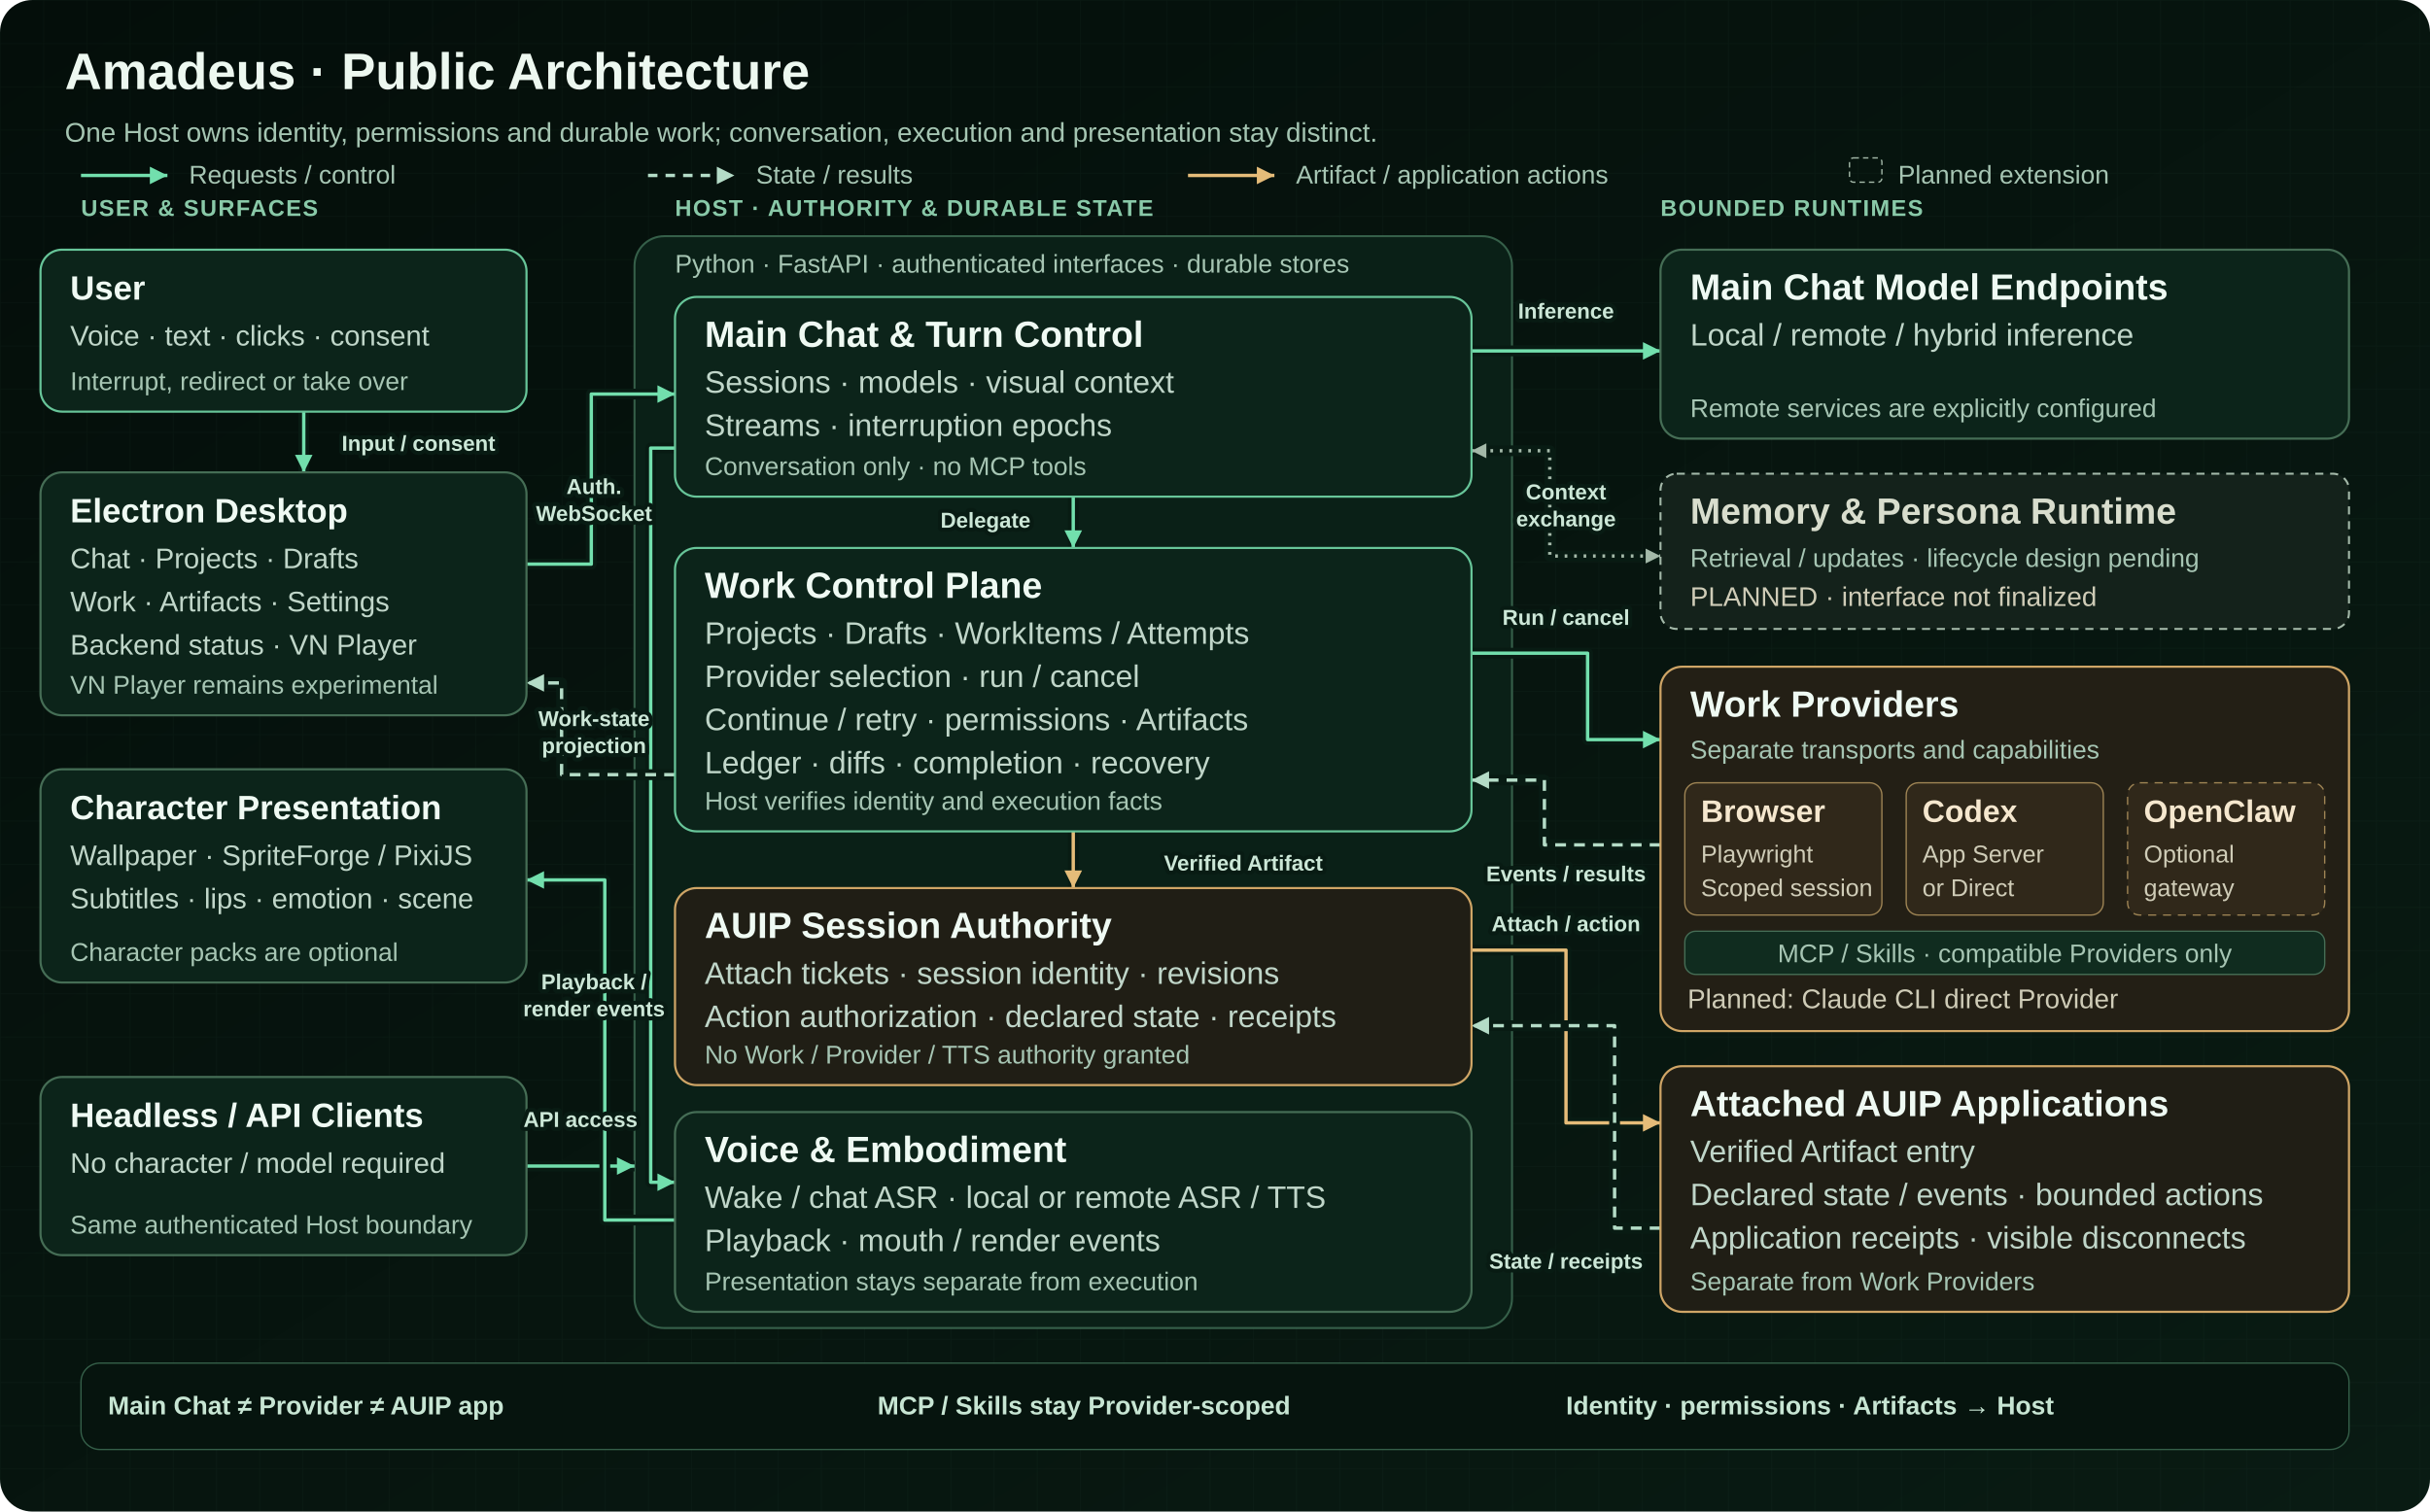
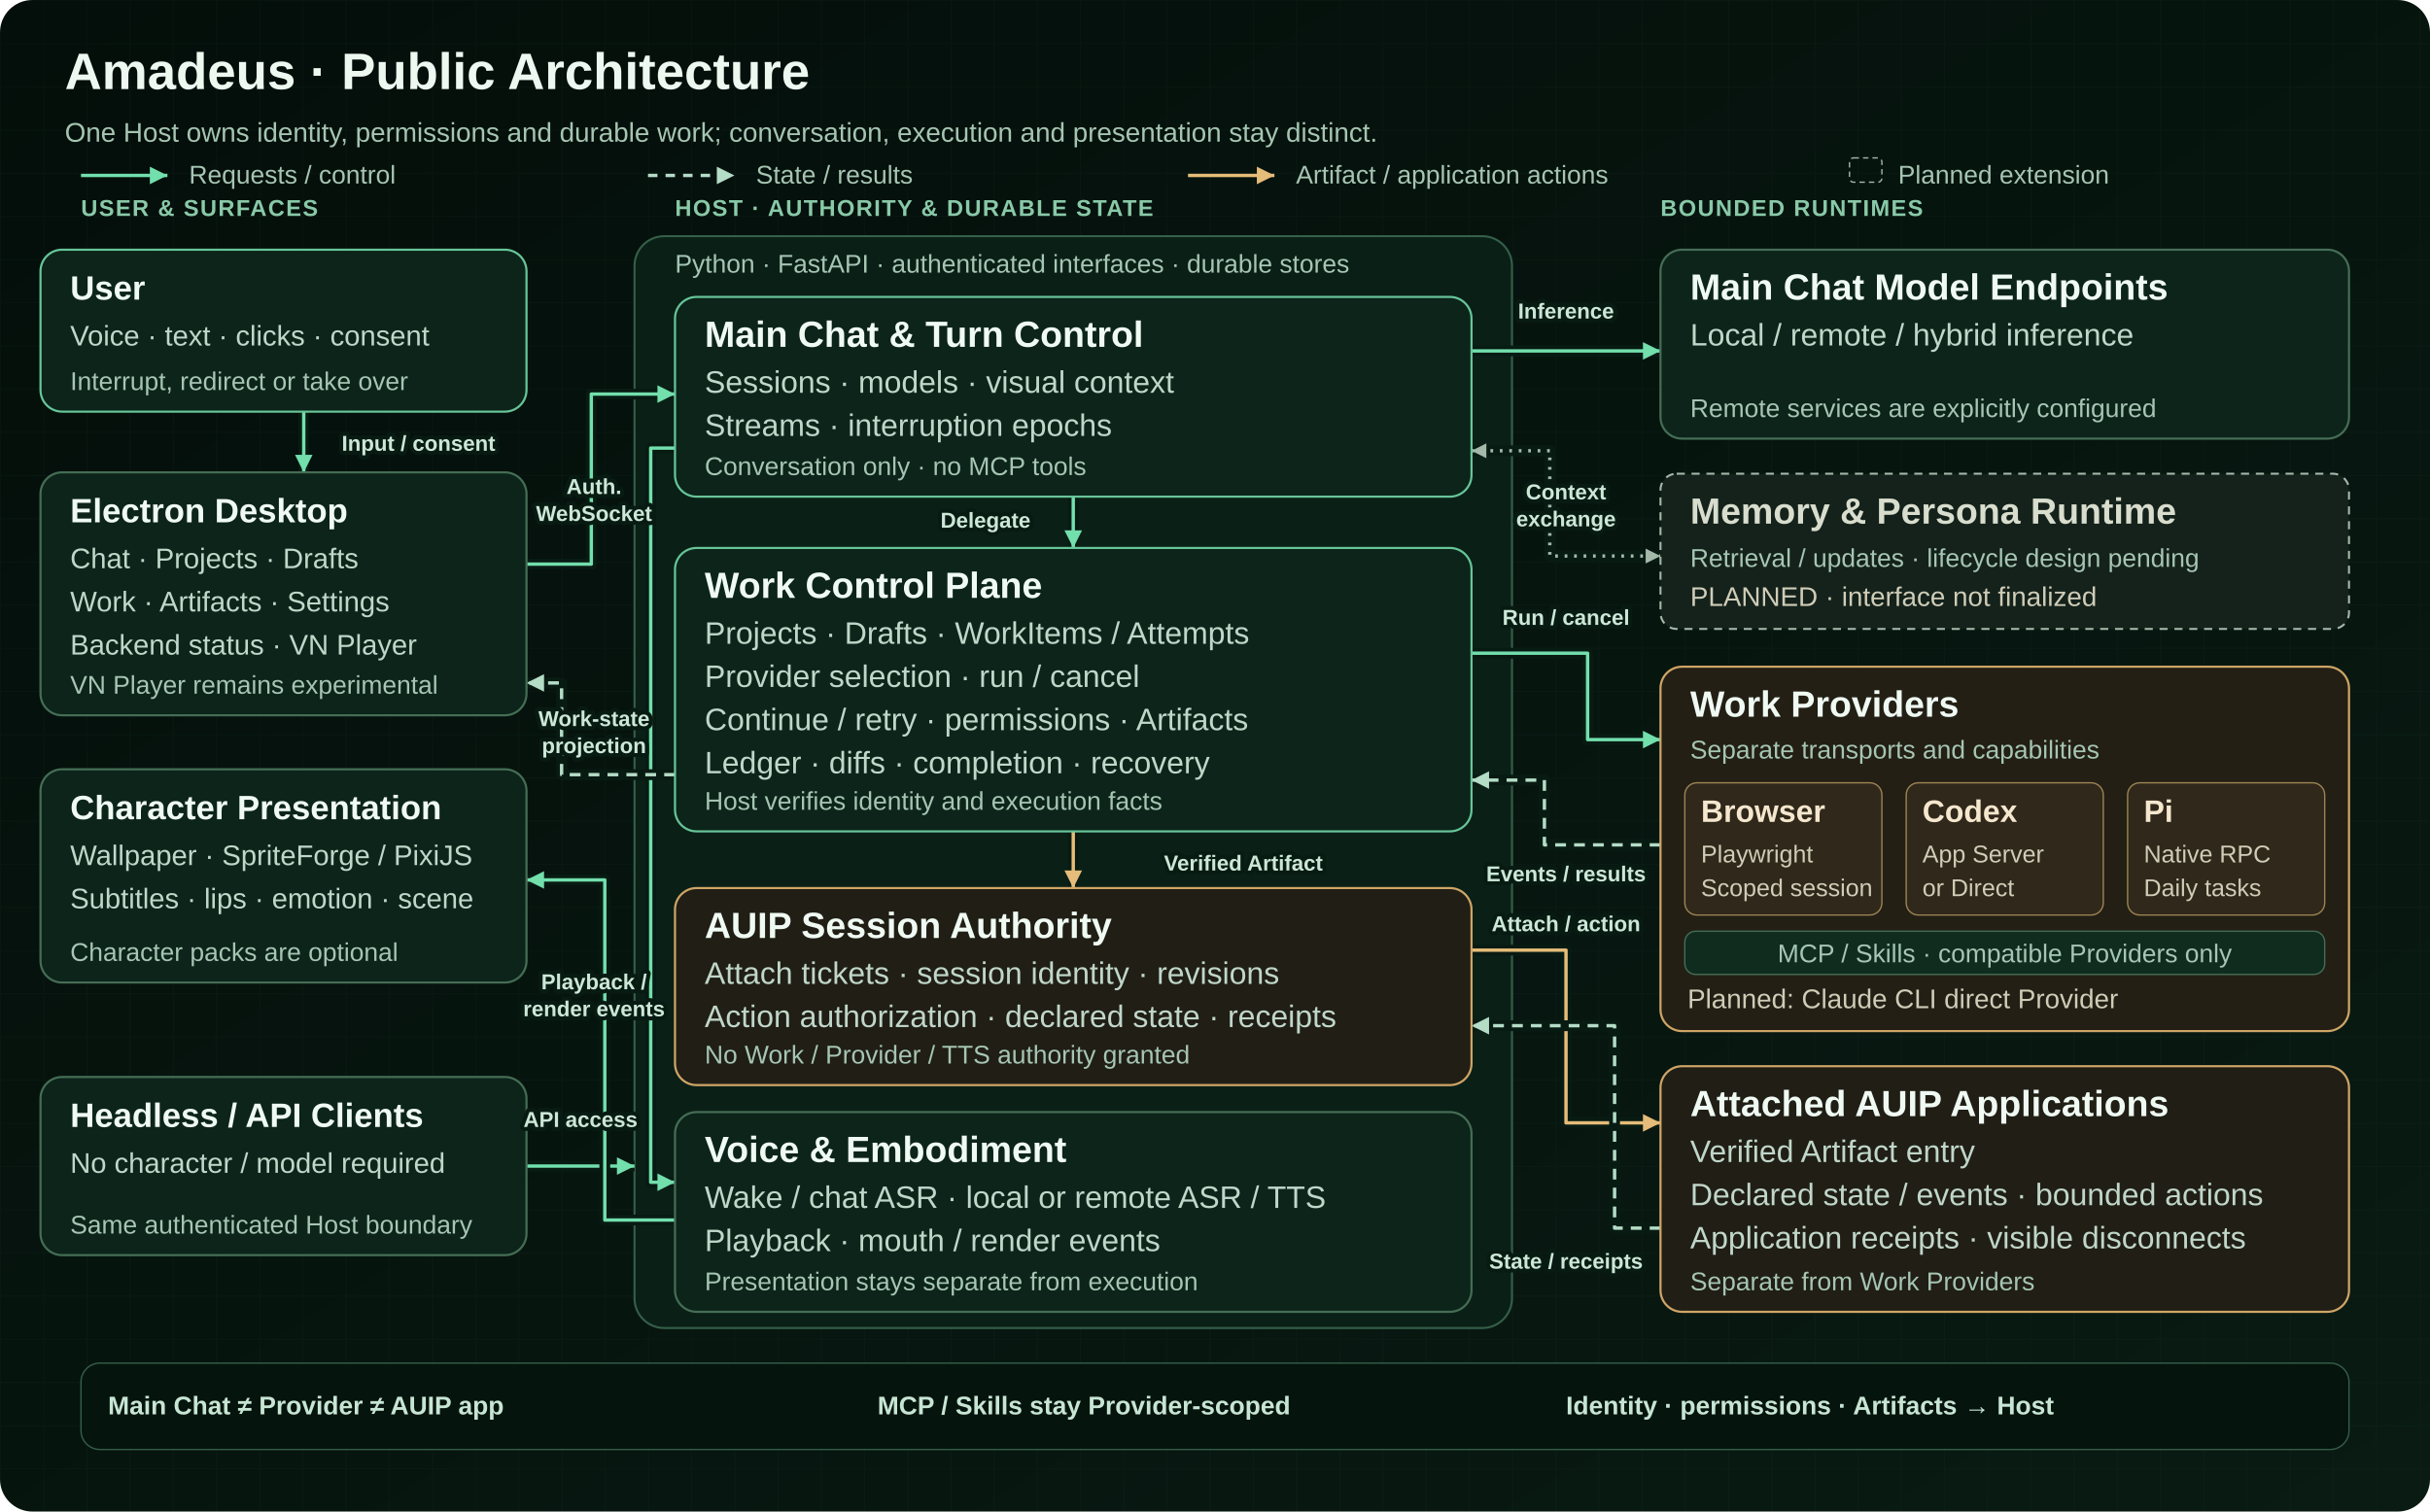
<svg xmlns="http://www.w3.org/2000/svg" width="1800" height="1120" viewBox="0 0 1800 1120" role="img" aria-labelledby="title desc" xml:lang="en">
  <defs>
    <linearGradient id="bg" x2="1" y2="1">
      <stop stop-color="#040e0a" />
      <stop offset="1" stop-color="#091b13" />
    </linearGradient>
    <pattern id="grid" width="32" height="32" patternUnits="userSpaceOnUse">
      <path d="M32 0H0V32" fill="none" stroke="#8bd8af" opacity=".035" />
    </pattern>
    <marker id="control" viewBox="0 0 10 10" refX="10" refY="5" markerUnits="userSpaceOnUse" markerWidth="13" markerHeight="13" orient="auto">
      <path d="M0 0L10 5L0 10Z" fill="#72dfad" />
    </marker>
    <marker id="return" viewBox="0 0 10 10" refX="10" refY="5" markerUnits="userSpaceOnUse" markerWidth="13" markerHeight="13" orient="auto">
      <path d="M0 0L10 5L0 10Z" fill="#b4dcc7" />
    </marker>
    <marker id="artifact" viewBox="0 0 10 10" refX="10" refY="5" markerUnits="userSpaceOnUse" markerWidth="13" markerHeight="13" orient="auto">
      <path d="M0 0L10 5L0 10Z" fill="#e5bc79" />
    </marker>
    <marker id="planned" viewBox="0 0 10 10" refX="10" refY="5" markerUnits="userSpaceOnUse" markerWidth="11" markerHeight="11" orient="auto-start-reverse">
      <path d="M0 0L10 5L0 10Z" fill="#a4b9a9" />
    </marker>
    <style>
    text{font-family:"Segoe UI","Microsoft YaHei",Arial,sans-serif}
    .title{font-size:38px;font-weight:700;fill:#edf8f0}
    .subtitle{font-size:20px;fill:#a5c5b2}
    .column{font-size:17px;letter-spacing:1px;font-weight:700;fill:#89c9a8}
    .card-title{font-size:27px;font-weight:650;fill:#effaf3}
    .body{font-size:23px;fill:#c0d6c9}
    .note{font-size:19px;fill:#a6c5b3}
    .flow{font-size:16px;font-weight:600;fill:#cce7d7;paint-order:stroke;stroke:#081b13;stroke-width:6;stroke-linejoin:round}
    .mini-title{font-size:23px;font-weight:650;fill:#f5e7ce}
    .mini{font-size:20px;fill:#cfccb7}
    .provider-detail{font-size:18px;fill:#cfccb7}
    .footer{font-size:19px;font-weight:600;fill:#c7e5d3}
    .planned-title{font-size:27px;font-weight:650;fill:#d8ddcd}
    #node-user .body,#node-desktop .body,#node-surface .body,#node-headless .body{font-size:21px}
    #node-user .card-title,#node-desktop .card-title,#node-surface .card-title,#node-headless .card-title{font-size:25px}
  </style>
  </defs>
  <rect width="1800" height="1120" rx="24" fill="url(#bg)" />
  <rect width="1800" height="1120" rx="24" fill="url(#grid)" />
  <text x="48" y="66" class="title" text-anchor="start">Amadeus · Public Architecture</text>
  <text x="48" y="105" class="subtitle" text-anchor="start">One Host owns identity, permissions and durable work; conversation, execution and presentation stay distinct.</text>
  <path d="M60 130H124" fill="none" stroke="#72dfad" stroke-width="2.5" marker-end="url(#control)" />
  <text x="140" y="136" class="note" text-anchor="start">Requests / control</text>
  <path d="M480 130H544" fill="none" stroke="#b4dcc7" stroke-width="2.5" marker-end="url(#return)" stroke-dasharray="7 6" />
  <text x="560" y="136" class="note" text-anchor="start">State / results</text>
  <path d="M880 130H944" fill="none" stroke="#e5bc79" stroke-width="2.5" marker-end="url(#artifact)" />
  <text x="960" y="136" class="note" text-anchor="start">Artifact / application actions</text>
  <rect x="1370" y="117" width="24" height="18" rx="3" fill="none" stroke="#a4b9a9" stroke-dasharray="4 3" />
  <text x="1406" y="136" class="note" text-anchor="start">Planned extension</text>
  <text x="60" y="160" class="column" text-anchor="start">USER &amp; SURFACES</text>
  <text x="500" y="160" class="column" text-anchor="start">HOST · AUTHORITY &amp; DURABLE STATE</text>
  <text x="1230" y="160" class="column" text-anchor="start">BOUNDED RUNTIMES</text>
  <g id="node-host" data-node="host">
    <rect x="470" y="175" width="650" height="809" rx="22" fill="#0a2017" stroke="#355f49" stroke-width="1.5" />
  </g>
  <text x="500" y="202" class="note" text-anchor="start">Python · FastAPI · authenticated interfaces · durable stores</text>
  <g data-edge="user-desktop" data-from="user" data-to="desktop">
    <path d="M225 305 L225 350" fill="none" stroke="#081b13" stroke-width="8" stroke-linejoin="round" />
    <path class="connector" d="M225 305 L225 350" fill="none" stroke="#72dfad" stroke-width="2.5" stroke-linejoin="round" marker-end="url(#control)" />
  </g>
  <g data-edge="desktop-chat" data-from="desktop" data-to="chat">
    <path d="M390 418 L438 418 L438 292 L500 292" fill="none" stroke="#081b13" stroke-width="8" stroke-linejoin="round" />
    <path class="connector" d="M390 418 L438 418 L438 292 L500 292" fill="none" stroke="#72dfad" stroke-width="2.5" stroke-linejoin="round" marker-end="url(#control)" />
  </g>
  <g data-edge="chat-models" data-from="chat" data-to="models">
    <path d="M1090 260 L1230 260" fill="none" stroke="#081b13" stroke-width="8" stroke-linejoin="round" />
    <path class="connector" d="M1090 260 L1230 260" fill="none" stroke="#72dfad" stroke-width="2.5" stroke-linejoin="round" marker-end="url(#control)" />
  </g>
  <g data-edge="chat-memory" data-from="chat" data-to="memory">
    <path d="M1090 334 L1148 334 L1148 412 L1230 412" fill="none" stroke="#081b13" stroke-width="8" stroke-linejoin="round" />
    <path class="connector" d="M1090 334 L1148 334 L1148 412 L1230 412" fill="none" stroke="#a4b9a9" stroke-width="2.5" stroke-linejoin="round" marker-end="url(#planned)" marker-start="url(#planned)" stroke-dasharray="2 5" />
  </g>
  <g data-edge="chat-work" data-from="chat" data-to="work">
    <path d="M795 368 L795 406" fill="none" stroke="#081b13" stroke-width="8" stroke-linejoin="round" />
    <path class="connector" d="M795 368 L795 406" fill="none" stroke="#72dfad" stroke-width="2.5" stroke-linejoin="round" marker-end="url(#control)" />
  </g>
  <g data-edge="chat-voice" data-from="chat" data-to="voice">
    <path d="M500 332 L482 332 L482 876 L500 876" fill="none" stroke="#081b13" stroke-width="8" stroke-linejoin="round" />
    <path class="connector" d="M500 332 L482 332 L482 876 L500 876" fill="none" stroke="#72dfad" stroke-width="2.5" stroke-linejoin="round" marker-end="url(#control)" />
  </g>
  <g data-edge="work-providers" data-from="work" data-to="providers">
    <path d="M1090 484 L1176 484 L1176 548 L1230 548" fill="none" stroke="#081b13" stroke-width="8" stroke-linejoin="round" />
    <path class="connector" d="M1090 484 L1176 484 L1176 548 L1230 548" fill="none" stroke="#72dfad" stroke-width="2.5" stroke-linejoin="round" marker-end="url(#control)" />
  </g>
  <g data-edge="providers-work" data-from="providers" data-to="work">
    <path d="M1230 626 L1144 626 L1144 578 L1090 578" fill="none" stroke="#081b13" stroke-width="8" stroke-linejoin="round" />
    <path class="connector" d="M1230 626 L1144 626 L1144 578 L1090 578" fill="none" stroke="#b4dcc7" stroke-width="2.5" stroke-linejoin="round" marker-end="url(#return)" stroke-dasharray="8 6" />
  </g>
  <g data-edge="work-desktop" data-from="work" data-to="desktop">
    <path d="M500 574 L416 574 L416 506 L390 506" fill="none" stroke="#081b13" stroke-width="8" stroke-linejoin="round" />
    <path class="connector" d="M500 574 L416 574 L416 506 L390 506" fill="none" stroke="#b4dcc7" stroke-width="2.5" stroke-linejoin="round" marker-end="url(#return)" stroke-dasharray="8 6" />
  </g>
  <g data-edge="work-auip" data-from="work" data-to="auip">
    <path d="M795 616 L795 658" fill="none" stroke="#081b13" stroke-width="8" stroke-linejoin="round" />
    <path class="connector" d="M795 616 L795 658" fill="none" stroke="#e5bc79" stroke-width="2.5" stroke-linejoin="round" marker-end="url(#artifact)" />
  </g>
  <g data-edge="headless-host" data-from="headless" data-to="host">
    <path d="M390 864 L470 864" fill="none" stroke="#081b13" stroke-width="8" stroke-linejoin="round" />
    <path class="connector" d="M390 864 L470 864" fill="none" stroke="#72dfad" stroke-width="2.5" stroke-linejoin="round" marker-end="url(#control)" />
  </g>
  <g data-edge="auip-apps" data-from="auip" data-to="apps">
    <path d="M1090 704 L1160 704 L1160 832 L1230 832" fill="none" stroke="#081b13" stroke-width="8" stroke-linejoin="round" />
    <path class="connector" d="M1090 704 L1160 704 L1160 832 L1230 832" fill="none" stroke="#e5bc79" stroke-width="2.5" stroke-linejoin="round" marker-end="url(#artifact)" />
  </g>
  <g data-edge="apps-auip" data-from="apps" data-to="auip">
    <path d="M1230 910 L1196 910 L1196 760 L1090 760" fill="none" stroke="#081b13" stroke-width="8" stroke-linejoin="round" />
    <path class="connector" d="M1230 910 L1196 910 L1196 760 L1090 760" fill="none" stroke="#b4dcc7" stroke-width="2.5" stroke-linejoin="round" marker-end="url(#return)" stroke-dasharray="8 6" />
  </g>
  <g data-edge="voice-surface" data-from="voice" data-to="surface">
    <path d="M500 904 L448 904 L448 652 L390 652" fill="none" stroke="#081b13" stroke-width="8" stroke-linejoin="round" />
    <path class="connector" d="M500 904 L448 904 L448 652 L390 652" fill="none" stroke="#72dfad" stroke-width="2.5" stroke-linejoin="round" marker-end="url(#control)" />
  </g>
  <g id="node-user" data-node="user">
    <rect x="30" y="185" width="360" height="120" rx="16" fill="#0c241a" stroke="#67c599" stroke-width="1.6" />
    <text x="52" y="222" class="card-title" text-anchor="start">User</text>
    <text x="52" y="256" class="body" text-anchor="start">Voice · text · clicks · consent</text>
    <text x="52" y="289" class="note" text-anchor="start">Interrupt, redirect or take over</text>
  </g>
  <g id="node-desktop" data-node="desktop">
    <rect x="30" y="350" width="360" height="180" rx="16" fill="#0c241a" stroke="#456d55" stroke-width="1.6" />
    <text x="52" y="387" class="card-title" text-anchor="start">Electron Desktop</text>
    <text x="52" y="421" class="body" text-anchor="start">Chat · Projects · Drafts</text>
    <text x="52" y="453" class="body" text-anchor="start">Work · Artifacts · Settings</text>
    <text x="52" y="485" class="body" text-anchor="start">Backend status · VN Player</text>
    <text x="52" y="514" class="note" text-anchor="start">VN Player remains experimental</text>
  </g>
  <g id="node-headless" data-node="headless">
    <rect x="30" y="798" width="360" height="132" rx="16" fill="#0c241a" stroke="#456d55" stroke-width="1.6" />
    <text x="52" y="835" class="card-title" text-anchor="start">Headless / API Clients</text>
    <text x="52" y="869" class="body" text-anchor="start">No character / model required</text>
    <text x="52" y="914" class="note" text-anchor="start">Same authenticated Host boundary</text>
  </g>
  <g id="node-surface" data-node="surface">
    <rect x="30" y="570" width="360" height="158" rx="16" fill="#0c241a" stroke="#456d55" stroke-width="1.6" />
    <text x="52" y="607" class="card-title" text-anchor="start">Character Presentation</text>
    <text x="52" y="641" class="body" text-anchor="start">Wallpaper · SpriteForge / PixiJS</text>
    <text x="52" y="673" class="body" text-anchor="start">Subtitles · lips · emotion · scene</text>
    <text x="52" y="712" class="note" text-anchor="start">Character packs are optional</text>
  </g>
  <g id="node-chat" data-node="chat">
    <rect x="500" y="220" width="590" height="148" rx="16" fill="#0c241a" stroke="#67c599" stroke-width="1.6" />
    <text x="522" y="257" class="card-title" text-anchor="start">Main Chat &amp; Turn Control</text>
    <text x="522" y="291" class="body" text-anchor="start">Sessions · models · visual context</text>
    <text x="522" y="323" class="body" text-anchor="start">Streams · interruption epochs</text>
    <text x="522" y="352" class="note" text-anchor="start">Conversation only · no MCP tools</text>
  </g>
  <g id="node-work" data-node="work">
    <rect x="500" y="406" width="590" height="210" rx="16" fill="#0c241a" stroke="#67c599" stroke-width="1.6" />
    <text x="522" y="443" class="card-title" text-anchor="start">Work Control Plane</text>
    <text x="522" y="477" class="body" text-anchor="start">Projects · Drafts · WorkItems / Attempts</text>
    <text x="522" y="509" class="body" text-anchor="start">Provider selection · run / cancel</text>
    <text x="522" y="541" class="body" text-anchor="start">Continue / retry · permissions · Artifacts</text>
    <text x="522" y="573" class="body" text-anchor="start">Ledger · diffs · completion · recovery</text>
    <text x="522" y="600" class="note" text-anchor="start">Host verifies identity and execution facts</text>
  </g>
  <g id="node-auip" data-node="auip">
    <rect x="500" y="658" width="590" height="146" rx="16" fill="#201e15" stroke="#cfa566" stroke-width="1.6" />
    <text x="522" y="695" class="card-title" text-anchor="start">AUIP Session Authority</text>
    <text x="522" y="729" class="body" text-anchor="start">Attach tickets · session identity · revisions</text>
    <text x="522" y="761" class="body" text-anchor="start">Action authorization · declared state · receipts</text>
    <text x="522" y="788" class="note" text-anchor="start">No Work / Provider / TTS authority granted</text>
  </g>
  <g id="node-voice" data-node="voice">
    <rect x="500" y="824" width="590" height="148" rx="16" fill="#0c241a" stroke="#456d55" stroke-width="1.6" />
    <text x="522" y="861" class="card-title" text-anchor="start">Voice &amp; Embodiment</text>
    <text x="522" y="895" class="body" text-anchor="start">Wake / chat ASR · local or remote ASR / TTS</text>
    <text x="522" y="927" class="body" text-anchor="start">Playback · mouth / render events</text>
    <text x="522" y="956" class="note" text-anchor="start">Presentation stays separate from execution</text>
  </g>
  <g id="node-models" data-node="models">
    <rect x="1230" y="185" width="510" height="140" rx="16" fill="#0c241a" stroke="#456d55" stroke-width="1.6" />
    <text x="1252" y="222" class="card-title" text-anchor="start">Main Chat Model Endpoints</text>
    <text x="1252" y="256" class="body" text-anchor="start">Local / remote / hybrid inference</text>
    <text x="1252" y="309" class="note" text-anchor="start">Remote services are explicitly configured</text>
  </g>
  <g id="node-apps" data-node="apps">
    <rect x="1230" y="790" width="510" height="182" rx="16" fill="#201e15" stroke="#cfa566" stroke-width="1.6" />
    <text x="1252" y="827" class="card-title" text-anchor="start">Attached AUIP Applications</text>
    <text x="1252" y="861" class="body" text-anchor="start">Verified Artifact entry</text>
    <text x="1252" y="893" class="body" text-anchor="start">Declared state / events · bounded actions</text>
    <text x="1252" y="925" class="body" text-anchor="start">Application receipts · visible disconnects</text>
    <text x="1252" y="956" class="note" text-anchor="start">Separate from Work Providers</text>
  </g>
  <g id="node-memory" data-node="memory" data-status="planned">
    <rect x="1230" y="351" width="510" height="115" rx="12" fill="#14221b" stroke="#a4b9a9" stroke-width="1.5" stroke-dasharray="6 5" />
    <text x="1252" y="388" class="planned-title" text-anchor="start">Memory &amp; Persona Runtime</text>
    <text x="1252" y="420" class="note" text-anchor="start">Retrieval / updates · lifecycle design pending</text>
    <text x="1252" y="449" class="mini" text-anchor="start">PLANNED · interface not finalized</text>
  </g>
  <g id="node-providers" data-node="providers">
    <rect x="1230" y="494" width="510" height="270" rx="16" fill="#231f15" stroke="#cfa566" stroke-width="1.6" />
    <text x="1252" y="531" class="card-title" text-anchor="start">Work Providers</text>
    <text x="1252" y="562" class="note" text-anchor="start">Separate transports and capabilities</text>
    <rect x="1248" y="580" width="146" height="98" rx="9" fill="#30281a" stroke="#9e8454" />
    <text x="1260" y="609" class="mini-title" text-anchor="start">Browser</text>
    <text x="1260" y="639" class="provider-detail" text-anchor="start">Playwright</text>
    <text x="1260" y="664" class="provider-detail" text-anchor="start">Scoped session</text>
    <rect x="1412" y="580" width="146" height="98" rx="9" fill="#30281a" stroke="#9e8454" />
    <text x="1424" y="609" class="mini-title" text-anchor="start">Codex</text>
    <text x="1424" y="639" class="provider-detail" text-anchor="start">App Server</text>
    <text x="1424" y="664" class="provider-detail" text-anchor="start">or Direct</text>
-     <rect x="1576" y="580" width="146" height="98" rx="9" fill="#30281a" stroke="#9e8454" stroke-dasharray="6 5" />
-     <text x="1588" y="609" class="mini-title" text-anchor="start">OpenClaw</text>
-     <text x="1588" y="639" class="provider-detail" text-anchor="start">Optional</text>
-     <text x="1588" y="664" class="provider-detail" text-anchor="start">gateway</text>
+     <rect x="1576" y="580" width="146" height="98" rx="9" fill="#30281a" stroke="#9e8454" />
+     <text x="1588" y="609" class="mini-title" text-anchor="start">Pi</text>
+     <text x="1588" y="639" class="provider-detail" text-anchor="start">Native RPC</text>
+     <text x="1588" y="664" class="provider-detail" text-anchor="start">Daily tasks</text>
    <rect x="1248" y="690" width="474" height="32" rx="8" fill="#102c1f" stroke="#456d55" />
    <text x="1485.0" y="713" class="note" text-anchor="middle">MCP / Skills · compatible Providers only</text>
    <text x="1250" y="747" class="mini" text-anchor="start">Planned: Claude CLI direct Provider</text>
  </g>
  <g data-label="input">
    <text x="310" y="334" class="flow" text-anchor="middle">Input / consent</text>
  </g>
  <g data-label="ws">
    <text x="440" y="366" class="flow" text-anchor="middle">Auth.</text>
    <text x="440" y="386" class="flow" text-anchor="middle">WebSocket</text>
  </g>
  <g data-label="infer">
    <text x="1160" y="236" class="flow" text-anchor="middle">Inference</text>
  </g>
  <g data-label="retrieve">
    <text x="1160" y="370" class="flow" text-anchor="middle">Context</text>
    <text x="1160" y="390" class="flow" text-anchor="middle">exchange</text>
  </g>
  <g data-label="delegate">
    <text x="730" y="391" class="flow" text-anchor="middle">Delegate</text>
  </g>
  <g data-label="run">
    <text x="1160" y="463" class="flow" text-anchor="middle">Run / cancel</text>
  </g>
  <g data-label="results">
    <text x="1160" y="653" class="flow" text-anchor="middle">Events / results</text>
  </g>
  <g data-label="projection">
    <text x="440" y="538" class="flow" text-anchor="middle">Work-state</text>
    <text x="440" y="558" class="flow" text-anchor="middle">projection</text>
  </g>
  <g data-label="artifact">
    <text x="921" y="645" class="flow" text-anchor="middle">Verified Artifact</text>
  </g>
  <g data-label="api">
    <text x="430" y="835" class="flow" text-anchor="middle">API access</text>
  </g>
  <g data-label="action">
    <text x="1160" y="690" class="flow" text-anchor="middle">Attach / action</text>
  </g>
  <g data-label="receipts">
    <text x="1160" y="940" class="flow" text-anchor="middle">State / receipts</text>
  </g>
  <g data-label="playback">
    <text x="440" y="733" class="flow" text-anchor="middle">Playback /</text>
    <text x="440" y="753" class="flow" text-anchor="middle">render events</text>
  </g>
  <rect x="60" y="1010" width="1680" height="64" rx="14" fill="#06140e" stroke="#355f49" />
  <text x="80" y="1048" class="footer" text-anchor="start">Main Chat ≠ Provider ≠ AUIP app</text>
  <text x="650" y="1048" class="footer" text-anchor="start">MCP / Skills stay Provider-scoped</text>
  <text x="1160" y="1048" class="footer" text-anchor="start">Identity · permissions · Artifacts → Host</text>
</svg>
